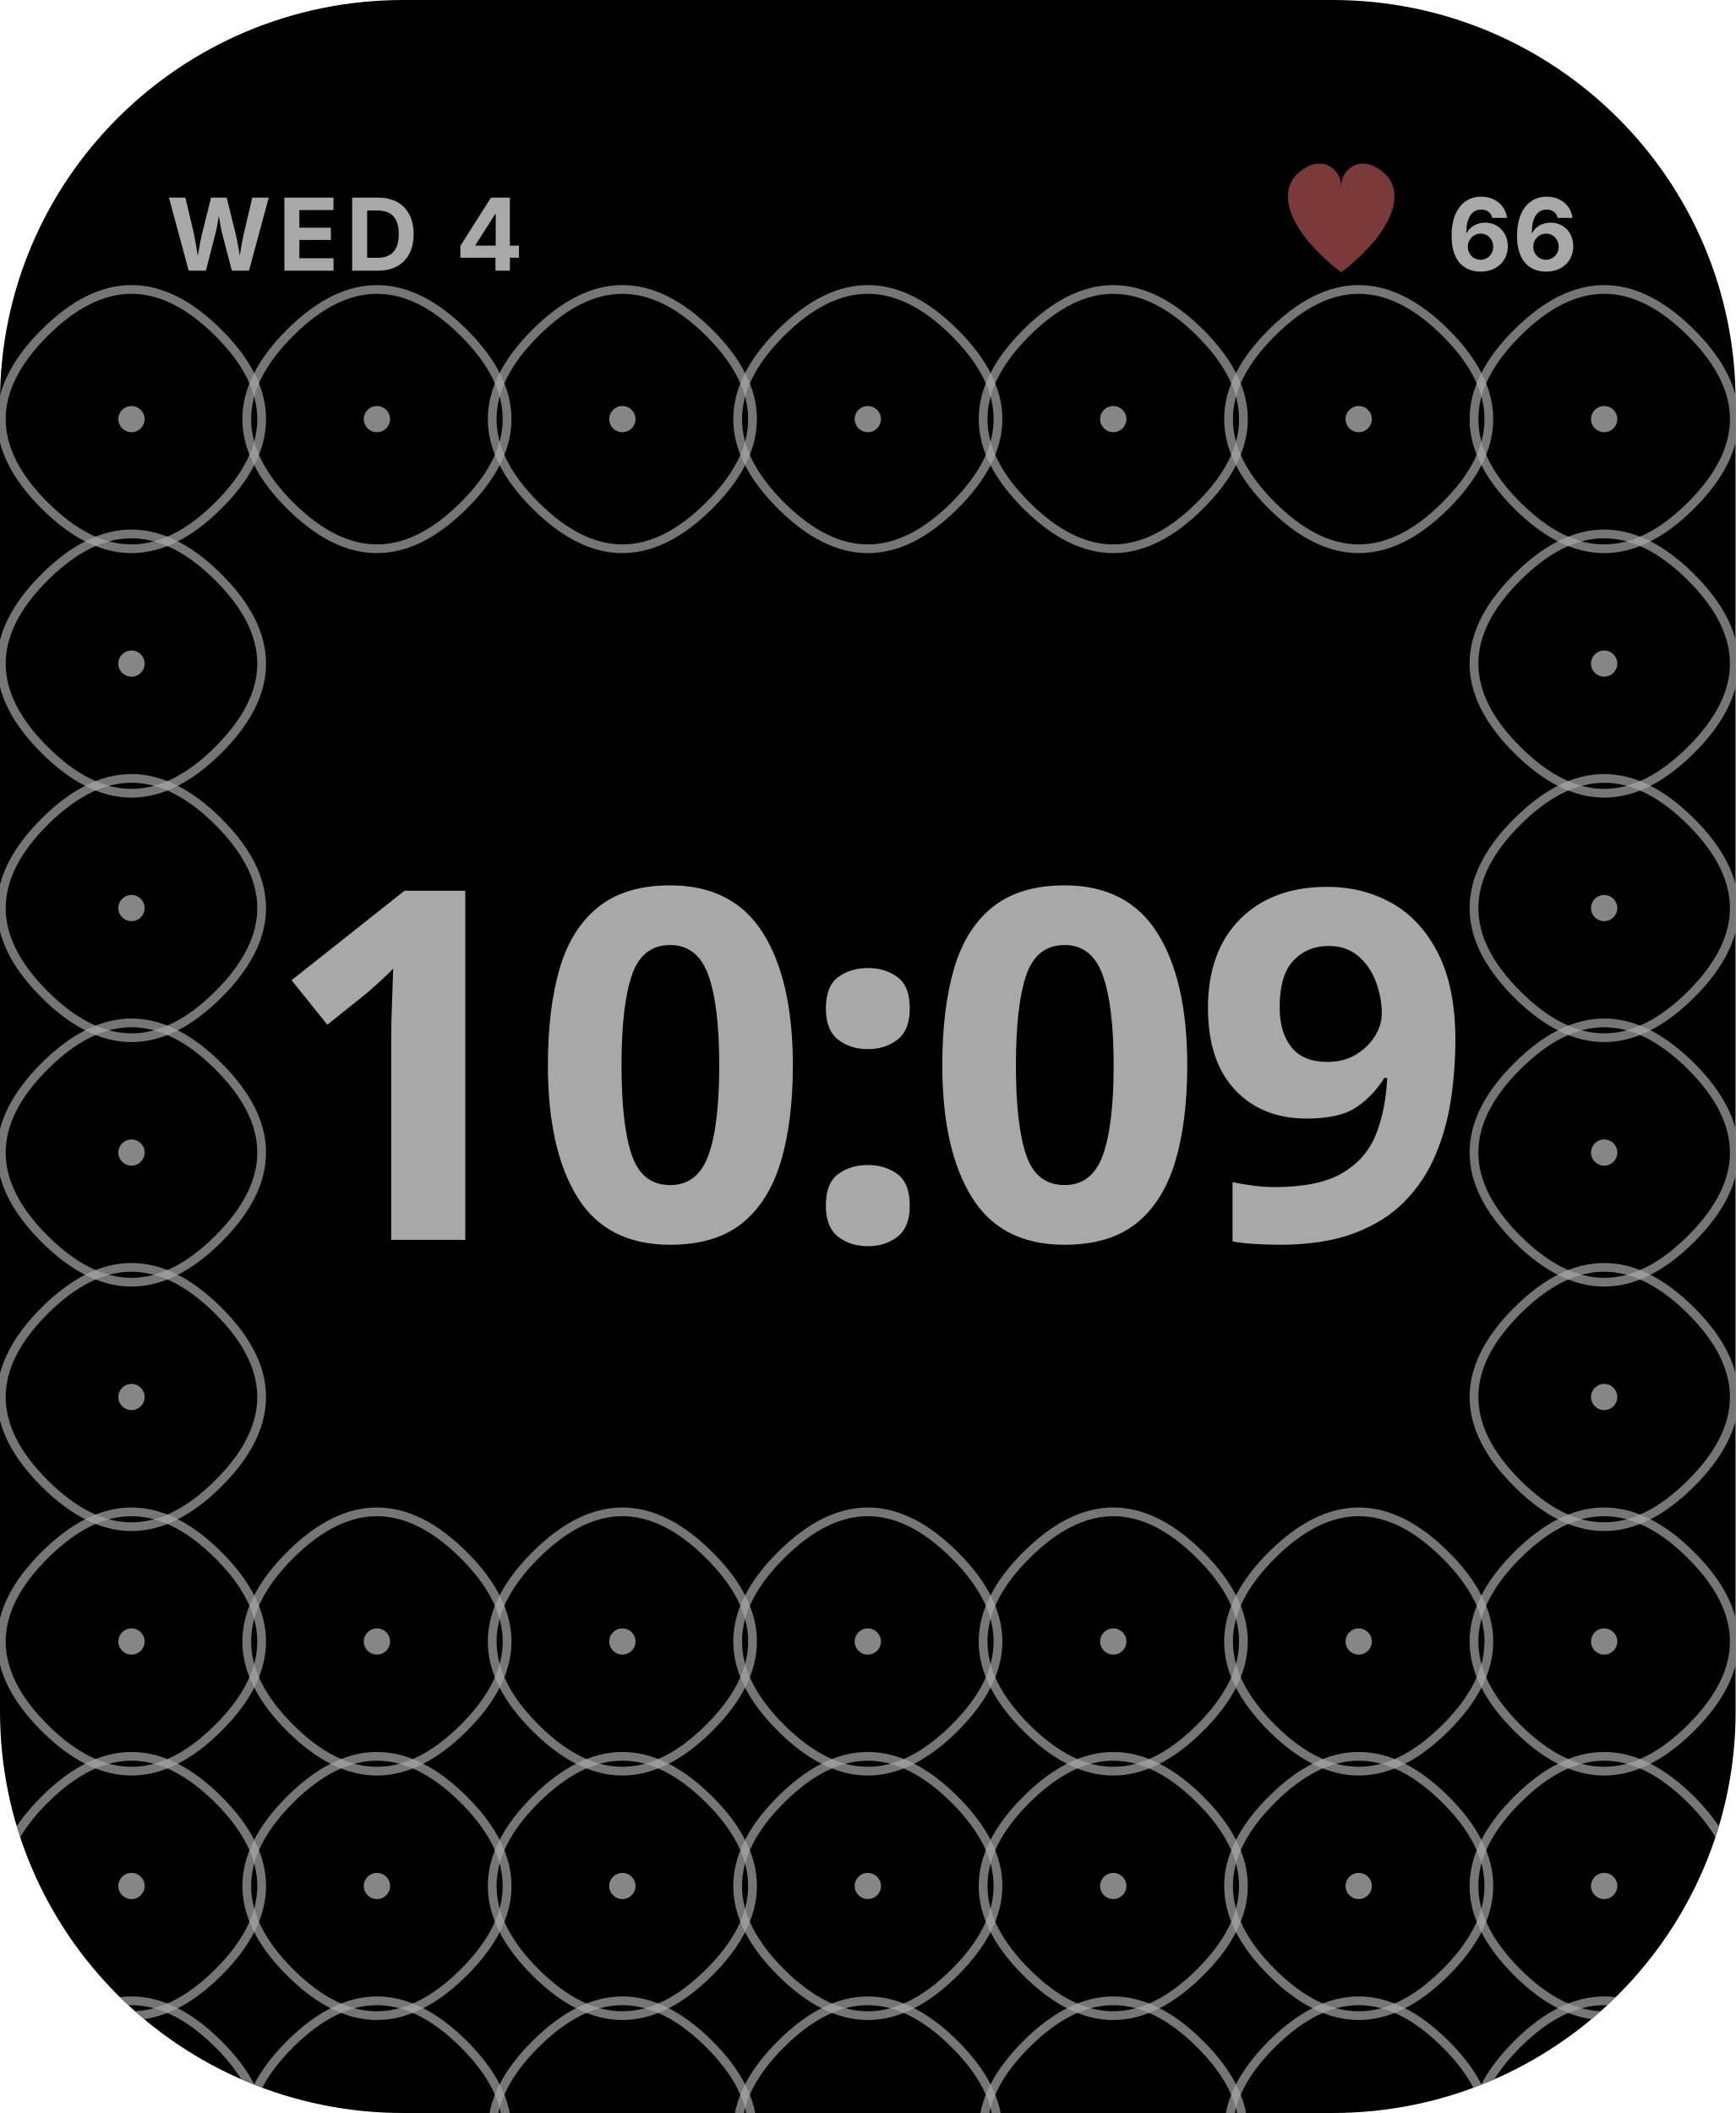
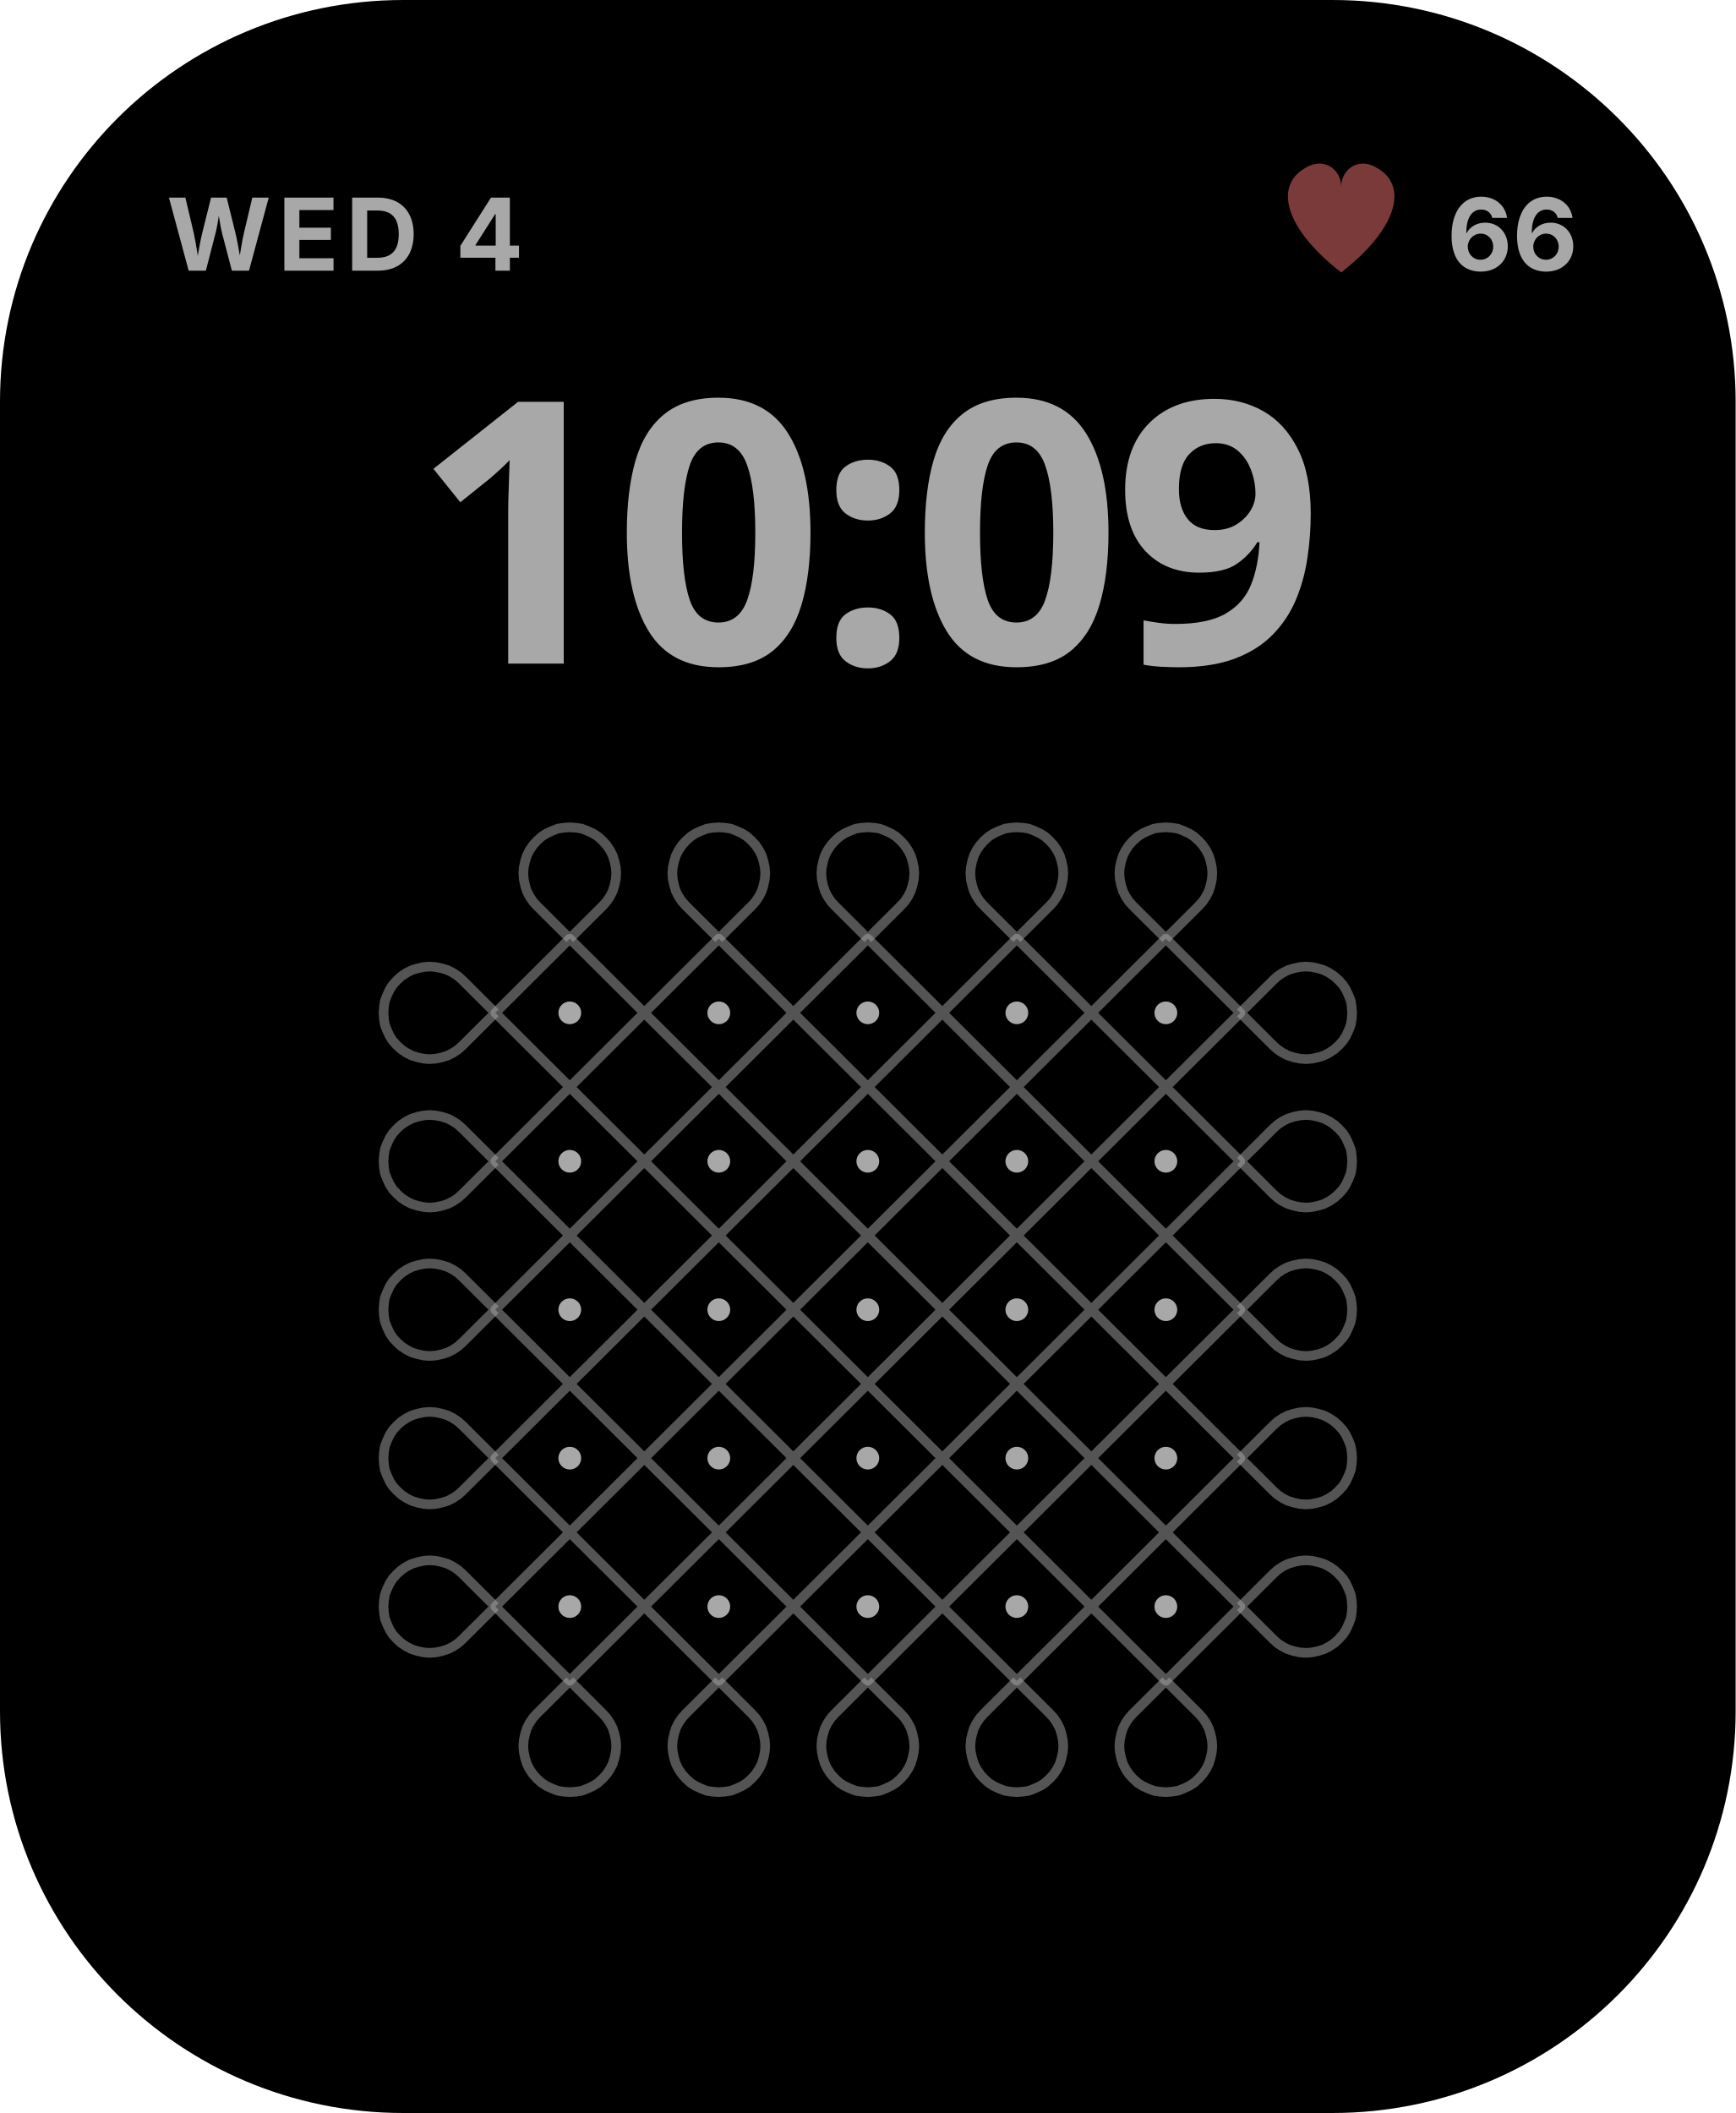
<svg xmlns="http://www.w3.org/2000/svg" width="368" height="448" preserveAspectRatio="none" viewBox="0 0 396 484">
  <defs>
    <clipPath id="thresholdaodc">
      <rect width="396" height="484" rx="92" />
    </clipPath>
    <filter id="thresholdaodb" x="-60%" y="-60%" width="220%" height="220%">
      <feGaussianBlur stdDeviation="40" />
    </filter>
    <filter id="thresholdaods" x="-60%" y="-60%" width="220%" height="220%">
      <feGaussianBlur stdDeviation="8" />
    </filter>
  </defs>
  <g clip-path="url(#thresholdaodc)">
+     <defs>
+       <filter id="thglow" x="-20%" y="-20%" width="140%" height="140%">
+         <feGaussianBlur stdDeviation="6" />
+       </filter>
+     </defs>
    <rect width="396" height="484" fill="#000" />
    <text x="38" y="62" text-anchor="start" font-family="Inter" font-size="23" font-weight="700" fill="#a8a8a8" letter-spacing="1.5">WED 4</text>
    <path transform="translate(306 54) scale(1.4)" fill="#7a3a3a" d="M0 6 C -9 -1 -11 -8 -6 -11 C -3 -13 0 -11 0 -8 C 0 -11 3 -13 6 -11 C 11 -8 9 -1 0 6Z" />
    <text x="360" y="62" text-anchor="end" font-family="Inter" font-size="23" font-weight="700" fill="#a8a8a8">66</text>
-     <path d="M30 68 Q 58 68 58 96 Q 58 124 30 124 Q 2 124 2 96 Q 2 68 30 68 Z" transform="rotate(45 30 96)" fill="none" stroke="#a8a8a8" stroke-width="2" opacity="0.7" stroke-linejoin="round" />
-     <circle cx="30" cy="96" r="3" fill="#a8a8a8" opacity="0.8" />
-     <path d="M86 68 Q 114 68 114 96 Q 114 124 86 124 Q 58 124 58 96 Q 58 68 86 68 Z" transform="rotate(45 86 96)" fill="none" stroke="#a8a8a8" stroke-width="2" opacity="0.7" stroke-linejoin="round" />
-     <circle cx="86" cy="96" r="3" fill="#a8a8a8" opacity="0.8" />
-     <path d="M142 68 Q 170 68 170 96 Q 170 124 142 124 Q 114 124 114 96 Q 114 68 142 68 Z" transform="rotate(45 142 96)" fill="none" stroke="#a8a8a8" stroke-width="2" opacity="0.7" stroke-linejoin="round" />
-     <circle cx="142" cy="96" r="3" fill="#a8a8a8" opacity="0.8" />
-     <path d="M198 68 Q 226 68 226 96 Q 226 124 198 124 Q 170 124 170 96 Q 170 68 198 68 Z" transform="rotate(45 198 96)" fill="none" stroke="#a8a8a8" stroke-width="2" opacity="0.7" stroke-linejoin="round" />
-     <circle cx="198" cy="96" r="3" fill="#a8a8a8" opacity="0.8" />
-     <path d="M254 68 Q 282 68 282 96 Q 282 124 254 124 Q 226 124 226 96 Q 226 68 254 68 Z" transform="rotate(45 254 96)" fill="none" stroke="#a8a8a8" stroke-width="2" opacity="0.7" stroke-linejoin="round" />
-     <circle cx="254" cy="96" r="3" fill="#a8a8a8" opacity="0.8" />
-     <path d="M310 68 Q 338 68 338 96 Q 338 124 310 124 Q 282 124 282 96 Q 282 68 310 68 Z" transform="rotate(45 310 96)" fill="none" stroke="#a8a8a8" stroke-width="2" opacity="0.7" stroke-linejoin="round" />
-     <circle cx="310" cy="96" r="3" fill="#a8a8a8" opacity="0.8" />
-     <path d="M366 68 Q 394 68 394 96 Q 394 124 366 124 Q 338 124 338 96 Q 338 68 366 68 Z" transform="rotate(45 366 96)" fill="none" stroke="#a8a8a8" stroke-width="2" opacity="0.7" stroke-linejoin="round" />
-     <circle cx="366" cy="96" r="3" fill="#a8a8a8" opacity="0.8" />
-     <path d="M30 124 Q 58 124 58 152 Q 58 180 30 180 Q 2 180 2 152 Q 2 124 30 124 Z" transform="rotate(45 30 152)" fill="none" stroke="#a8a8a8" stroke-width="2" opacity="0.7" stroke-linejoin="round" />
-     <circle cx="30" cy="152" r="3" fill="#a8a8a8" opacity="0.8" />
-     <path d="M366 124 Q 394 124 394 152 Q 394 180 366 180 Q 338 180 338 152 Q 338 124 366 124 Z" transform="rotate(45 366 152)" fill="none" stroke="#a8a8a8" stroke-width="2" opacity="0.7" stroke-linejoin="round" />
-     <circle cx="366" cy="152" r="3" fill="#a8a8a8" opacity="0.8" />
-     <path d="M30 180 Q 58 180 58 208 Q 58 236 30 236 Q 2 236 2 208 Q 2 180 30 180 Z" transform="rotate(45 30 208)" fill="none" stroke="#a8a8a8" stroke-width="2" opacity="0.7" stroke-linejoin="round" />
-     <circle cx="30" cy="208" r="3" fill="#a8a8a8" opacity="0.8" />
-     <path d="M366 180 Q 394 180 394 208 Q 394 236 366 236 Q 338 236 338 208 Q 338 180 366 180 Z" transform="rotate(45 366 208)" fill="none" stroke="#a8a8a8" stroke-width="2" opacity="0.7" stroke-linejoin="round" />
-     <circle cx="366" cy="208" r="3" fill="#a8a8a8" opacity="0.8" />
-     <path d="M30 236 Q 58 236 58 264 Q 58 292 30 292 Q 2 292 2 264 Q 2 236 30 236 Z" transform="rotate(45 30 264)" fill="none" stroke="#a8a8a8" stroke-width="2" opacity="0.7" stroke-linejoin="round" />
-     <circle cx="30" cy="264" r="3" fill="#a8a8a8" opacity="0.8" />
-     <path d="M366 236 Q 394 236 394 264 Q 394 292 366 292 Q 338 292 338 264 Q 338 236 366 236 Z" transform="rotate(45 366 264)" fill="none" stroke="#a8a8a8" stroke-width="2" opacity="0.7" stroke-linejoin="round" />
-     <circle cx="366" cy="264" r="3" fill="#a8a8a8" opacity="0.8" />
-     <path d="M30 292 Q 58 292 58 320 Q 58 348 30 348 Q 2 348 2 320 Q 2 292 30 292 Z" transform="rotate(45 30 320)" fill="none" stroke="#a8a8a8" stroke-width="2" opacity="0.7" stroke-linejoin="round" />
-     <circle cx="30" cy="320" r="3" fill="#a8a8a8" opacity="0.8" />
-     <path d="M366 292 Q 394 292 394 320 Q 394 348 366 348 Q 338 348 338 320 Q 338 292 366 292 Z" transform="rotate(45 366 320)" fill="none" stroke="#a8a8a8" stroke-width="2" opacity="0.7" stroke-linejoin="round" />
-     <circle cx="366" cy="320" r="3" fill="#a8a8a8" opacity="0.8" />
-     <path d="M30 348 Q 58 348 58 376 Q 58 404 30 404 Q 2 404 2 376 Q 2 348 30 348 Z" transform="rotate(45 30 376)" fill="none" stroke="#a8a8a8" stroke-width="2" opacity="0.7" stroke-linejoin="round" />
-     <circle cx="30" cy="376" r="3" fill="#a8a8a8" opacity="0.8" />
-     <path d="M86 348 Q 114 348 114 376 Q 114 404 86 404 Q 58 404 58 376 Q 58 348 86 348 Z" transform="rotate(45 86 376)" fill="none" stroke="#a8a8a8" stroke-width="2" opacity="0.7" stroke-linejoin="round" />
-     <circle cx="86" cy="376" r="3" fill="#a8a8a8" opacity="0.8" />
-     <path d="M142 348 Q 170 348 170 376 Q 170 404 142 404 Q 114 404 114 376 Q 114 348 142 348 Z" transform="rotate(45 142 376)" fill="none" stroke="#a8a8a8" stroke-width="2" opacity="0.7" stroke-linejoin="round" />
-     <circle cx="142" cy="376" r="3" fill="#a8a8a8" opacity="0.8" />
-     <path d="M198 348 Q 226 348 226 376 Q 226 404 198 404 Q 170 404 170 376 Q 170 348 198 348 Z" transform="rotate(45 198 376)" fill="none" stroke="#a8a8a8" stroke-width="2" opacity="0.7" stroke-linejoin="round" />
-     <circle cx="198" cy="376" r="3" fill="#a8a8a8" opacity="0.8" />
-     <path d="M254 348 Q 282 348 282 376 Q 282 404 254 404 Q 226 404 226 376 Q 226 348 254 348 Z" transform="rotate(45 254 376)" fill="none" stroke="#a8a8a8" stroke-width="2" opacity="0.7" stroke-linejoin="round" />
-     <circle cx="254" cy="376" r="3" fill="#a8a8a8" opacity="0.8" />
-     <path d="M310 348 Q 338 348 338 376 Q 338 404 310 404 Q 282 404 282 376 Q 282 348 310 348 Z" transform="rotate(45 310 376)" fill="none" stroke="#a8a8a8" stroke-width="2" opacity="0.7" stroke-linejoin="round" />
-     <circle cx="310" cy="376" r="3" fill="#a8a8a8" opacity="0.8" />
-     <path d="M366 348 Q 394 348 394 376 Q 394 404 366 404 Q 338 404 338 376 Q 338 348 366 348 Z" transform="rotate(45 366 376)" fill="none" stroke="#a8a8a8" stroke-width="2" opacity="0.7" stroke-linejoin="round" />
-     <circle cx="366" cy="376" r="3" fill="#a8a8a8" opacity="0.8" />
-     <path d="M30 404 Q 58 404 58 432 Q 58 460 30 460 Q 2 460 2 432 Q 2 404 30 404 Z" transform="rotate(45 30 432)" fill="none" stroke="#a8a8a8" stroke-width="2" opacity="0.7" stroke-linejoin="round" />
-     <circle cx="30" cy="432" r="3" fill="#a8a8a8" opacity="0.8" />
-     <path d="M86 404 Q 114 404 114 432 Q 114 460 86 460 Q 58 460 58 432 Q 58 404 86 404 Z" transform="rotate(45 86 432)" fill="none" stroke="#a8a8a8" stroke-width="2" opacity="0.7" stroke-linejoin="round" />
-     <circle cx="86" cy="432" r="3" fill="#a8a8a8" opacity="0.8" />
-     <path d="M142 404 Q 170 404 170 432 Q 170 460 142 460 Q 114 460 114 432 Q 114 404 142 404 Z" transform="rotate(45 142 432)" fill="none" stroke="#a8a8a8" stroke-width="2" opacity="0.7" stroke-linejoin="round" />
-     <circle cx="142" cy="432" r="3" fill="#a8a8a8" opacity="0.8" />
-     <path d="M198 404 Q 226 404 226 432 Q 226 460 198 460 Q 170 460 170 432 Q 170 404 198 404 Z" transform="rotate(45 198 432)" fill="none" stroke="#a8a8a8" stroke-width="2" opacity="0.7" stroke-linejoin="round" />
-     <circle cx="198" cy="432" r="3" fill="#a8a8a8" opacity="0.8" />
-     <path d="M254 404 Q 282 404 282 432 Q 282 460 254 460 Q 226 460 226 432 Q 226 404 254 404 Z" transform="rotate(45 254 432)" fill="none" stroke="#a8a8a8" stroke-width="2" opacity="0.7" stroke-linejoin="round" />
-     <circle cx="254" cy="432" r="3" fill="#a8a8a8" opacity="0.8" />
-     <path d="M310 404 Q 338 404 338 432 Q 338 460 310 460 Q 282 460 282 432 Q 282 404 310 404 Z" transform="rotate(45 310 432)" fill="none" stroke="#a8a8a8" stroke-width="2" opacity="0.7" stroke-linejoin="round" />
-     <circle cx="310" cy="432" r="3" fill="#a8a8a8" opacity="0.8" />
-     <path d="M366 404 Q 394 404 394 432 Q 394 460 366 460 Q 338 460 338 432 Q 338 404 366 404 Z" transform="rotate(45 366 432)" fill="none" stroke="#a8a8a8" stroke-width="2" opacity="0.7" stroke-linejoin="round" />
-     <circle cx="366" cy="432" r="3" fill="#a8a8a8" opacity="0.8" />
-     <path d="M30 460 Q 58 460 58 488 Q 58 516 30 516 Q 2 516 2 488 Q 2 460 30 460 Z" transform="rotate(45 30 488)" fill="none" stroke="#a8a8a8" stroke-width="2" opacity="0.7" stroke-linejoin="round" />
-     <circle cx="30" cy="488" r="3" fill="#a8a8a8" opacity="0.8" />
-     <path d="M86 460 Q 114 460 114 488 Q 114 516 86 516 Q 58 516 58 488 Q 58 460 86 460 Z" transform="rotate(45 86 488)" fill="none" stroke="#a8a8a8" stroke-width="2" opacity="0.7" stroke-linejoin="round" />
-     <circle cx="86" cy="488" r="3" fill="#a8a8a8" opacity="0.8" />
-     <path d="M142 460 Q 170 460 170 488 Q 170 516 142 516 Q 114 516 114 488 Q 114 460 142 460 Z" transform="rotate(45 142 488)" fill="none" stroke="#a8a8a8" stroke-width="2" opacity="0.7" stroke-linejoin="round" />
-     <circle cx="142" cy="488" r="3" fill="#a8a8a8" opacity="0.8" />
-     <path d="M198 460 Q 226 460 226 488 Q 226 516 198 516 Q 170 516 170 488 Q 170 460 198 460 Z" transform="rotate(45 198 488)" fill="none" stroke="#a8a8a8" stroke-width="2" opacity="0.7" stroke-linejoin="round" />
-     <circle cx="198" cy="488" r="3" fill="#a8a8a8" opacity="0.8" />
-     <path d="M254 460 Q 282 460 282 488 Q 282 516 254 516 Q 226 516 226 488 Q 226 460 254 460 Z" transform="rotate(45 254 488)" fill="none" stroke="#a8a8a8" stroke-width="2" opacity="0.7" stroke-linejoin="round" />
-     <circle cx="254" cy="488" r="3" fill="#a8a8a8" opacity="0.8" />
-     <path d="M310 460 Q 338 460 338 488 Q 338 516 310 516 Q 282 516 282 488 Q 282 460 310 460 Z" transform="rotate(45 310 488)" fill="none" stroke="#a8a8a8" stroke-width="2" opacity="0.7" stroke-linejoin="round" />
-     <circle cx="310" cy="488" r="3" fill="#a8a8a8" opacity="0.8" />
-     <path d="M366 460 Q 394 460 394 488 Q 394 516 366 516 Q 338 516 338 488 Q 338 460 366 460 Z" transform="rotate(45 366 488)" fill="none" stroke="#a8a8a8" stroke-width="2" opacity="0.7" stroke-linejoin="round" />
-     <circle cx="366" cy="488" r="3" fill="#a8a8a8" opacity="0.8" />
-     <text x="198" y="284" text-anchor="middle" font-family="Gabarito" font-size="112" font-weight="800" fill="#a8a8a8" letter-spacing="-3">10:09</text>
+     <text x="198" y="152" text-anchor="middle" font-family="Gabarito" font-size="84" font-weight="800" fill="#a8a8a8" letter-spacing="-2">10:09</text>
+     <path d="M113.0 232.0 L130.0 215.0 M113.0 266.0 L164.0 215.0 M113.0 300.0 L198.0 215.0 M113.0 334.0 L232.0 215.0 M113.0 368.0 L266.0 215.0 M283.0 232.0 L130.0 385.0 M283.0 266.0 L164.0 385.0 M283.0 300.0 L198.0 385.0 M283.0 334.0 L232.0 385.0 M283.0 368.0 L266.0 385.0 M113.0 368.0 L130.0 385.0 M113.0 334.0 L164.0 385.0 M113.0 300.0 L198.0 385.0 M113.0 266.0 L232.0 385.0 M113.0 232.0 L266.0 385.0 M283.0 368.0 L130.0 215.0 M283.0 334.0 L164.0 215.0 M283.0 300.0 L198.0 215.0 M283.0 266.0 L232.0 215.0 M283.0 232.0 L266.0 215.0" fill="none" stroke="#a8a8a8" stroke-width="2.2" stroke-linecap="round" opacity="0.5" />
+     <path d="M130.0 215.0 L122.5 207.5 L121.6 206.5 L120.8 205.3 L120.2 204.1 L119.8 202.8 L119.5 201.4 L119.4 200.0 L119.5 198.7 L119.8 197.3 L120.2 196.0 L120.8 194.8 L121.6 193.6 L122.5 192.6 L123.6 191.6 L124.7 190.9 L126.0 190.3 L127.3 189.8 L128.6 189.6 L130.0 189.5 L131.4 189.6 L132.7 189.8 L134.0 190.3 L135.3 190.9 L136.4 191.6 L137.5 192.6 L138.4 193.6 L139.2 194.8 L139.8 196.0 L140.2 197.3 L140.5 198.7 L140.6 200.0 L140.5 201.4 L140.2 202.8 L139.8 204.1 L139.2 205.3 L138.4 206.5 L137.5 207.5 L130.0 215.0" fill="none" stroke="#a8a8a8" stroke-width="2.2" stroke-linejoin="round" opacity="0.5" />
+     <path d="M164.0 215.0 L156.5 207.5 L155.6 206.5 L154.8 205.3 L154.2 204.1 L153.8 202.8 L153.5 201.4 L153.4 200.0 L153.5 198.7 L153.8 197.3 L154.2 196.0 L154.8 194.8 L155.6 193.6 L156.5 192.6 L157.6 191.6 L158.7 190.9 L160.0 190.3 L161.3 189.8 L162.6 189.6 L164.0 189.5 L165.4 189.6 L166.7 189.8 L168.0 190.3 L169.3 190.9 L170.4 191.6 L171.5 192.6 L172.4 193.6 L173.2 194.8 L173.8 196.0 L174.2 197.3 L174.5 198.7 L174.6 200.0 L174.5 201.4 L174.2 202.8 L173.8 204.1 L173.2 205.3 L172.4 206.5 L171.5 207.5 L164.0 215.0" fill="none" stroke="#a8a8a8" stroke-width="2.2" stroke-linejoin="round" opacity="0.5" />
+     <path d="M198.0 215.0 L190.5 207.5 L189.6 206.5 L188.8 205.3 L188.2 204.1 L187.8 202.8 L187.5 201.4 L187.4 200.0 L187.5 198.7 L187.8 197.3 L188.2 196.0 L188.8 194.8 L189.6 193.6 L190.5 192.6 L191.6 191.6 L192.7 190.9 L194.0 190.3 L195.3 189.8 L196.6 189.6 L198.0 189.5 L199.4 189.6 L200.7 189.8 L202.0 190.3 L203.3 190.9 L204.4 191.6 L205.5 192.6 L206.4 193.6 L207.2 194.8 L207.8 196.0 L208.2 197.3 L208.5 198.7 L208.6 200.0 L208.5 201.4 L208.2 202.8 L207.8 204.1 L207.2 205.3 L206.4 206.5 L205.5 207.5 L198.0 215.0" fill="none" stroke="#a8a8a8" stroke-width="2.2" stroke-linejoin="round" opacity="0.5" />
+     <path d="M232.0 215.0 L224.5 207.5 L223.6 206.5 L222.8 205.3 L222.2 204.1 L221.8 202.8 L221.5 201.4 L221.4 200.0 L221.5 198.7 L221.8 197.3 L222.2 196.0 L222.8 194.8 L223.6 193.6 L224.5 192.6 L225.6 191.6 L226.7 190.9 L228.0 190.3 L229.3 189.8 L230.6 189.6 L232.0 189.5 L233.4 189.6 L234.7 189.8 L236.0 190.3 L237.3 190.9 L238.4 191.6 L239.5 192.6 L240.4 193.6 L241.2 194.8 L241.8 196.0 L242.2 197.3 L242.5 198.7 L242.6 200.0 L242.5 201.4 L242.2 202.8 L241.8 204.1 L241.2 205.3 L240.4 206.5 L239.5 207.5 L232.0 215.0" fill="none" stroke="#a8a8a8" stroke-width="2.2" stroke-linejoin="round" opacity="0.5" />
+     <path d="M266.0 215.0 L258.5 207.5 L257.6 206.5 L256.8 205.3 L256.2 204.1 L255.8 202.8 L255.5 201.4 L255.4 200.0 L255.5 198.7 L255.8 197.3 L256.2 196.0 L256.8 194.8 L257.6 193.6 L258.5 192.6 L259.6 191.6 L260.7 190.9 L262.0 190.3 L263.3 189.8 L264.6 189.6 L266.0 189.5 L267.4 189.6 L268.7 189.8 L270.0 190.3 L271.3 190.9 L272.4 191.6 L273.5 192.6 L274.4 193.6 L275.2 194.8 L275.8 196.0 L276.2 197.3 L276.5 198.7 L276.6 200.0 L276.5 201.4 L276.2 202.8 L275.8 204.1 L275.2 205.3 L274.4 206.5 L273.5 207.5 L266.0 215.0" fill="none" stroke="#a8a8a8" stroke-width="2.2" stroke-linejoin="round" opacity="0.5" />
+     <path d="M283.0 232.0 L290.5 224.5 L291.5 223.6 L292.7 222.8 L293.9 222.2 L295.2 221.8 L296.6 221.5 L298.0 221.4 L299.3 221.5 L300.7 221.8 L302.0 222.2 L303.2 222.8 L304.4 223.6 L305.4 224.5 L306.4 225.6 L307.1 226.7 L307.7 228.0 L308.2 229.3 L308.4 230.6 L308.5 232.0 L308.4 233.4 L308.2 234.7 L307.7 236.0 L307.1 237.3 L306.4 238.4 L305.4 239.5 L304.4 240.4 L303.2 241.2 L302.0 241.8 L300.7 242.2 L299.3 242.5 L298.0 242.6 L296.6 242.5 L295.2 242.2 L293.9 241.8 L292.7 241.2 L291.5 240.4 L290.5 239.5 L283.0 232.0" fill="none" stroke="#a8a8a8" stroke-width="2.2" stroke-linejoin="round" opacity="0.5" />
+     <path d="M283.0 266.0 L290.5 258.5 L291.5 257.6 L292.7 256.8 L293.9 256.2 L295.2 255.8 L296.6 255.5 L298.0 255.4 L299.3 255.5 L300.7 255.8 L302.0 256.2 L303.2 256.8 L304.4 257.6 L305.4 258.5 L306.4 259.6 L307.1 260.7 L307.7 262.0 L308.2 263.3 L308.4 264.6 L308.5 266.0 L308.4 267.4 L308.2 268.7 L307.7 270.0 L307.1 271.3 L306.4 272.4 L305.4 273.5 L304.4 274.4 L303.2 275.2 L302.0 275.8 L300.7 276.2 L299.3 276.5 L298.0 276.6 L296.6 276.5 L295.2 276.2 L293.9 275.8 L292.7 275.2 L291.5 274.4 L290.5 273.5 L283.0 266.0" fill="none" stroke="#a8a8a8" stroke-width="2.2" stroke-linejoin="round" opacity="0.5" />
+     <path d="M283.0 300.0 L290.5 292.5 L291.5 291.6 L292.7 290.8 L293.9 290.2 L295.2 289.8 L296.6 289.5 L298.0 289.4 L299.3 289.5 L300.7 289.8 L302.0 290.2 L303.2 290.8 L304.4 291.6 L305.4 292.5 L306.4 293.6 L307.1 294.7 L307.7 296.0 L308.2 297.3 L308.4 298.6 L308.5 300.0 L308.4 301.4 L308.2 302.7 L307.7 304.0 L307.1 305.3 L306.4 306.4 L305.4 307.5 L304.4 308.4 L303.2 309.2 L302.0 309.8 L300.7 310.2 L299.3 310.5 L298.0 310.6 L296.6 310.5 L295.2 310.2 L293.9 309.8 L292.7 309.2 L291.5 308.4 L290.5 307.5 L283.0 300.0" fill="none" stroke="#a8a8a8" stroke-width="2.2" stroke-linejoin="round" opacity="0.5" />
+     <path d="M283.0 334.0 L290.5 326.5 L291.5 325.6 L292.7 324.8 L293.9 324.2 L295.2 323.8 L296.6 323.5 L298.0 323.4 L299.3 323.5 L300.7 323.8 L302.0 324.2 L303.2 324.8 L304.4 325.6 L305.4 326.5 L306.4 327.6 L307.1 328.7 L307.7 330.0 L308.2 331.3 L308.4 332.6 L308.5 334.0 L308.4 335.4 L308.2 336.7 L307.7 338.0 L307.1 339.3 L306.4 340.4 L305.4 341.5 L304.4 342.4 L303.2 343.2 L302.0 343.8 L300.7 344.2 L299.3 344.5 L298.0 344.6 L296.6 344.5 L295.2 344.2 L293.9 343.8 L292.7 343.2 L291.5 342.4 L290.5 341.5 L283.0 334.0" fill="none" stroke="#a8a8a8" stroke-width="2.2" stroke-linejoin="round" opacity="0.5" />
+     <path d="M283.0 368.0 L290.5 360.5 L291.5 359.6 L292.7 358.8 L293.9 358.2 L295.2 357.8 L296.6 357.5 L298.0 357.4 L299.3 357.5 L300.7 357.8 L302.0 358.2 L303.2 358.8 L304.4 359.6 L305.4 360.5 L306.4 361.6 L307.1 362.7 L307.7 364.0 L308.2 365.3 L308.4 366.6 L308.5 368.0 L308.4 369.4 L308.2 370.7 L307.7 372.0 L307.1 373.3 L306.4 374.4 L305.4 375.5 L304.4 376.4 L303.2 377.2 L302.0 377.8 L300.7 378.2 L299.3 378.5 L298.0 378.6 L296.6 378.5 L295.2 378.2 L293.9 377.8 L292.7 377.2 L291.5 376.4 L290.5 375.5 L283.0 368.0" fill="none" stroke="#a8a8a8" stroke-width="2.2" stroke-linejoin="round" opacity="0.5" />
+     <path d="M266.0 385.0 L273.5 392.5 L274.4 393.5 L275.2 394.7 L275.8 395.9 L276.2 397.2 L276.5 398.6 L276.6 400.0 L276.5 401.3 L276.2 402.7 L275.8 404.0 L275.2 405.2 L274.4 406.4 L273.5 407.4 L272.4 408.4 L271.3 409.1 L270.0 409.7 L268.7 410.2 L267.4 410.4 L266.0 410.5 L264.6 410.4 L263.3 410.2 L262.0 409.7 L260.7 409.1 L259.6 408.4 L258.5 407.4 L257.6 406.4 L256.8 405.2 L256.2 404.0 L255.8 402.7 L255.5 401.3 L255.4 400.0 L255.5 398.6 L255.8 397.2 L256.2 395.9 L256.8 394.7 L257.6 393.5 L258.5 392.5 L266.0 385.0" fill="none" stroke="#a8a8a8" stroke-width="2.2" stroke-linejoin="round" opacity="0.5" />
+     <path d="M232.0 385.0 L239.5 392.5 L240.4 393.5 L241.2 394.7 L241.8 395.9 L242.2 397.2 L242.5 398.6 L242.6 400.0 L242.5 401.3 L242.2 402.7 L241.8 404.0 L241.2 405.2 L240.4 406.4 L239.5 407.4 L238.4 408.4 L237.3 409.1 L236.0 409.7 L234.7 410.2 L233.4 410.4 L232.0 410.5 L230.6 410.4 L229.3 410.2 L228.0 409.7 L226.7 409.1 L225.6 408.4 L224.5 407.4 L223.6 406.4 L222.8 405.2 L222.2 404.0 L221.8 402.7 L221.5 401.3 L221.4 400.0 L221.5 398.6 L221.8 397.2 L222.2 395.9 L222.8 394.7 L223.6 393.5 L224.5 392.5 L232.0 385.0" fill="none" stroke="#a8a8a8" stroke-width="2.2" stroke-linejoin="round" opacity="0.5" />
+     <path d="M198.0 385.0 L205.5 392.5 L206.4 393.5 L207.2 394.7 L207.8 395.9 L208.2 397.2 L208.5 398.6 L208.6 400.0 L208.5 401.3 L208.2 402.7 L207.8 404.0 L207.2 405.2 L206.4 406.4 L205.5 407.4 L204.4 408.4 L203.3 409.1 L202.0 409.7 L200.7 410.2 L199.4 410.4 L198.0 410.5 L196.6 410.4 L195.3 410.2 L194.0 409.7 L192.7 409.1 L191.6 408.4 L190.5 407.4 L189.6 406.4 L188.8 405.2 L188.2 404.0 L187.8 402.7 L187.5 401.3 L187.4 400.0 L187.5 398.6 L187.8 397.2 L188.2 395.9 L188.8 394.7 L189.6 393.5 L190.5 392.5 L198.0 385.0" fill="none" stroke="#a8a8a8" stroke-width="2.2" stroke-linejoin="round" opacity="0.5" />
+     <path d="M164.0 385.0 L171.5 392.5 L172.4 393.5 L173.2 394.7 L173.8 395.9 L174.2 397.2 L174.5 398.6 L174.6 400.0 L174.5 401.3 L174.2 402.7 L173.8 404.0 L173.2 405.2 L172.4 406.4 L171.5 407.4 L170.4 408.4 L169.3 409.1 L168.0 409.7 L166.7 410.2 L165.4 410.4 L164.0 410.5 L162.6 410.4 L161.3 410.2 L160.0 409.7 L158.7 409.1 L157.6 408.4 L156.5 407.4 L155.6 406.4 L154.8 405.2 L154.2 404.0 L153.8 402.7 L153.5 401.3 L153.4 400.0 L153.5 398.6 L153.8 397.2 L154.2 395.9 L154.8 394.7 L155.6 393.5 L156.5 392.5 L164.0 385.0" fill="none" stroke="#a8a8a8" stroke-width="2.2" stroke-linejoin="round" opacity="0.5" />
+     <path d="M130.0 385.0 L137.5 392.5 L138.4 393.5 L139.2 394.7 L139.8 395.9 L140.2 397.2 L140.5 398.6 L140.6 400.0 L140.5 401.3 L140.2 402.7 L139.8 404.0 L139.2 405.2 L138.4 406.4 L137.5 407.4 L136.4 408.4 L135.3 409.1 L134.0 409.7 L132.7 410.2 L131.4 410.4 L130.0 410.5 L128.6 410.4 L127.3 410.2 L126.0 409.7 L124.7 409.1 L123.6 408.4 L122.5 407.4 L121.6 406.4 L120.8 405.2 L120.2 404.0 L119.8 402.7 L119.5 401.3 L119.4 400.0 L119.5 398.6 L119.8 397.2 L120.2 395.9 L120.8 394.7 L121.6 393.5 L122.5 392.5 L130.0 385.0" fill="none" stroke="#a8a8a8" stroke-width="2.2" stroke-linejoin="round" opacity="0.5" />
+     <path d="M113.0 368.0 L105.5 375.5 L104.5 376.4 L103.3 377.2 L102.1 377.8 L100.8 378.2 L99.4 378.5 L98.0 378.6 L96.7 378.5 L95.3 378.2 L94.0 377.8 L92.8 377.2 L91.6 376.4 L90.6 375.5 L89.6 374.4 L88.9 373.3 L88.3 372.0 L87.8 370.7 L87.6 369.4 L87.5 368.0 L87.6 366.6 L87.8 365.3 L88.3 364.0 L88.9 362.7 L89.6 361.6 L90.6 360.5 L91.6 359.6 L92.8 358.8 L94.0 358.2 L95.3 357.8 L96.7 357.5 L98.0 357.4 L99.4 357.5 L100.8 357.8 L102.1 358.2 L103.3 358.8 L104.5 359.6 L105.5 360.5 L113.0 368.0" fill="none" stroke="#a8a8a8" stroke-width="2.2" stroke-linejoin="round" opacity="0.5" />
+     <path d="M113.0 334.0 L105.5 341.5 L104.5 342.4 L103.3 343.2 L102.1 343.8 L100.8 344.2 L99.4 344.5 L98.0 344.6 L96.7 344.5 L95.3 344.2 L94.0 343.8 L92.8 343.2 L91.6 342.4 L90.6 341.5 L89.6 340.4 L88.9 339.3 L88.3 338.0 L87.8 336.7 L87.6 335.4 L87.5 334.0 L87.6 332.6 L87.8 331.3 L88.3 330.0 L88.9 328.7 L89.6 327.6 L90.6 326.5 L91.6 325.6 L92.8 324.8 L94.0 324.2 L95.3 323.8 L96.7 323.5 L98.0 323.4 L99.4 323.5 L100.8 323.8 L102.1 324.2 L103.3 324.8 L104.5 325.6 L105.5 326.5 L113.0 334.0" fill="none" stroke="#a8a8a8" stroke-width="2.2" stroke-linejoin="round" opacity="0.5" />
+     <path d="M113.0 300.0 L105.5 307.5 L104.5 308.4 L103.3 309.2 L102.1 309.8 L100.8 310.2 L99.4 310.5 L98.0 310.6 L96.7 310.5 L95.3 310.2 L94.0 309.8 L92.8 309.2 L91.6 308.4 L90.6 307.5 L89.6 306.4 L88.9 305.3 L88.3 304.0 L87.8 302.7 L87.6 301.4 L87.5 300.0 L87.6 298.6 L87.8 297.3 L88.3 296.0 L88.9 294.7 L89.6 293.6 L90.6 292.5 L91.6 291.6 L92.8 290.8 L94.0 290.2 L95.3 289.8 L96.7 289.5 L98.0 289.4 L99.4 289.5 L100.8 289.8 L102.1 290.2 L103.3 290.8 L104.5 291.6 L105.5 292.5 L113.0 300.0" fill="none" stroke="#a8a8a8" stroke-width="2.2" stroke-linejoin="round" opacity="0.5" />
+     <path d="M113.0 266.0 L105.5 273.5 L104.5 274.4 L103.3 275.2 L102.1 275.8 L100.8 276.2 L99.4 276.5 L98.0 276.6 L96.7 276.5 L95.3 276.2 L94.0 275.8 L92.8 275.2 L91.6 274.4 L90.6 273.5 L89.6 272.4 L88.9 271.3 L88.3 270.0 L87.8 268.7 L87.6 267.4 L87.5 266.0 L87.6 264.6 L87.8 263.3 L88.3 262.0 L88.9 260.7 L89.6 259.6 L90.6 258.5 L91.6 257.6 L92.8 256.8 L94.0 256.2 L95.3 255.8 L96.7 255.5 L98.0 255.4 L99.4 255.5 L100.8 255.8 L102.1 256.2 L103.3 256.8 L104.5 257.6 L105.5 258.5 L113.0 266.0" fill="none" stroke="#a8a8a8" stroke-width="2.2" stroke-linejoin="round" opacity="0.5" />
+     <path d="M113.0 232.0 L105.5 239.5 L104.5 240.4 L103.3 241.2 L102.1 241.8 L100.8 242.2 L99.4 242.5 L98.0 242.6 L96.7 242.5 L95.3 242.2 L94.0 241.8 L92.8 241.2 L91.6 240.4 L90.6 239.5 L89.6 238.4 L88.9 237.3 L88.3 236.0 L87.8 234.7 L87.6 233.4 L87.5 232.0 L87.6 230.6 L87.8 229.3 L88.3 228.0 L88.9 226.7 L89.6 225.6 L90.6 224.5 L91.6 223.6 L92.8 222.8 L94.0 222.2 L95.3 221.8 L96.7 221.5 L98.0 221.4 L99.4 221.5 L100.8 221.8 L102.1 222.2 L103.3 222.8 L104.5 223.6 L105.5 224.5 L113.0 232.0" fill="none" stroke="#a8a8a8" stroke-width="2.2" stroke-linejoin="round" opacity="0.5" />
+     <circle cx="130.0" cy="232.0" r="2.6" fill="#a8a8a8" />
+     <circle cx="130.0" cy="266.0" r="2.6" fill="#a8a8a8" />
+     <circle cx="130.0" cy="300.0" r="2.6" fill="#a8a8a8" />
+     <circle cx="130.0" cy="334.0" r="2.6" fill="#a8a8a8" />
+     <circle cx="130.0" cy="368.0" r="2.6" fill="#a8a8a8" />
+     <circle cx="164.0" cy="232.0" r="2.6" fill="#a8a8a8" />
+     <circle cx="164.0" cy="266.0" r="2.6" fill="#a8a8a8" />
+     <circle cx="164.0" cy="300.0" r="2.6" fill="#a8a8a8" />
+     <circle cx="164.0" cy="334.0" r="2.6" fill="#a8a8a8" />
+     <circle cx="164.0" cy="368.0" r="2.6" fill="#a8a8a8" />
+     <circle cx="198.0" cy="232.0" r="2.6" fill="#a8a8a8" />
+     <circle cx="198.0" cy="266.0" r="2.6" fill="#a8a8a8" />
+     <circle cx="198.0" cy="300.0" r="2.6" fill="#a8a8a8" />
+     <circle cx="198.0" cy="334.0" r="2.6" fill="#a8a8a8" />
+     <circle cx="198.0" cy="368.0" r="2.6" fill="#a8a8a8" />
+     <circle cx="232.0" cy="232.0" r="2.6" fill="#a8a8a8" />
+     <circle cx="232.0" cy="266.0" r="2.6" fill="#a8a8a8" />
+     <circle cx="232.0" cy="300.0" r="2.6" fill="#a8a8a8" />
+     <circle cx="232.0" cy="334.0" r="2.6" fill="#a8a8a8" />
+     <circle cx="232.0" cy="368.0" r="2.6" fill="#a8a8a8" />
+     <circle cx="266.0" cy="232.0" r="2.6" fill="#a8a8a8" />
+     <circle cx="266.0" cy="266.0" r="2.6" fill="#a8a8a8" />
+     <circle cx="266.0" cy="300.0" r="2.6" fill="#a8a8a8" />
+     <circle cx="266.0" cy="334.0" r="2.6" fill="#a8a8a8" />
+     <circle cx="266.0" cy="368.0" r="2.6" fill="#a8a8a8" />
  </g>
</svg>
